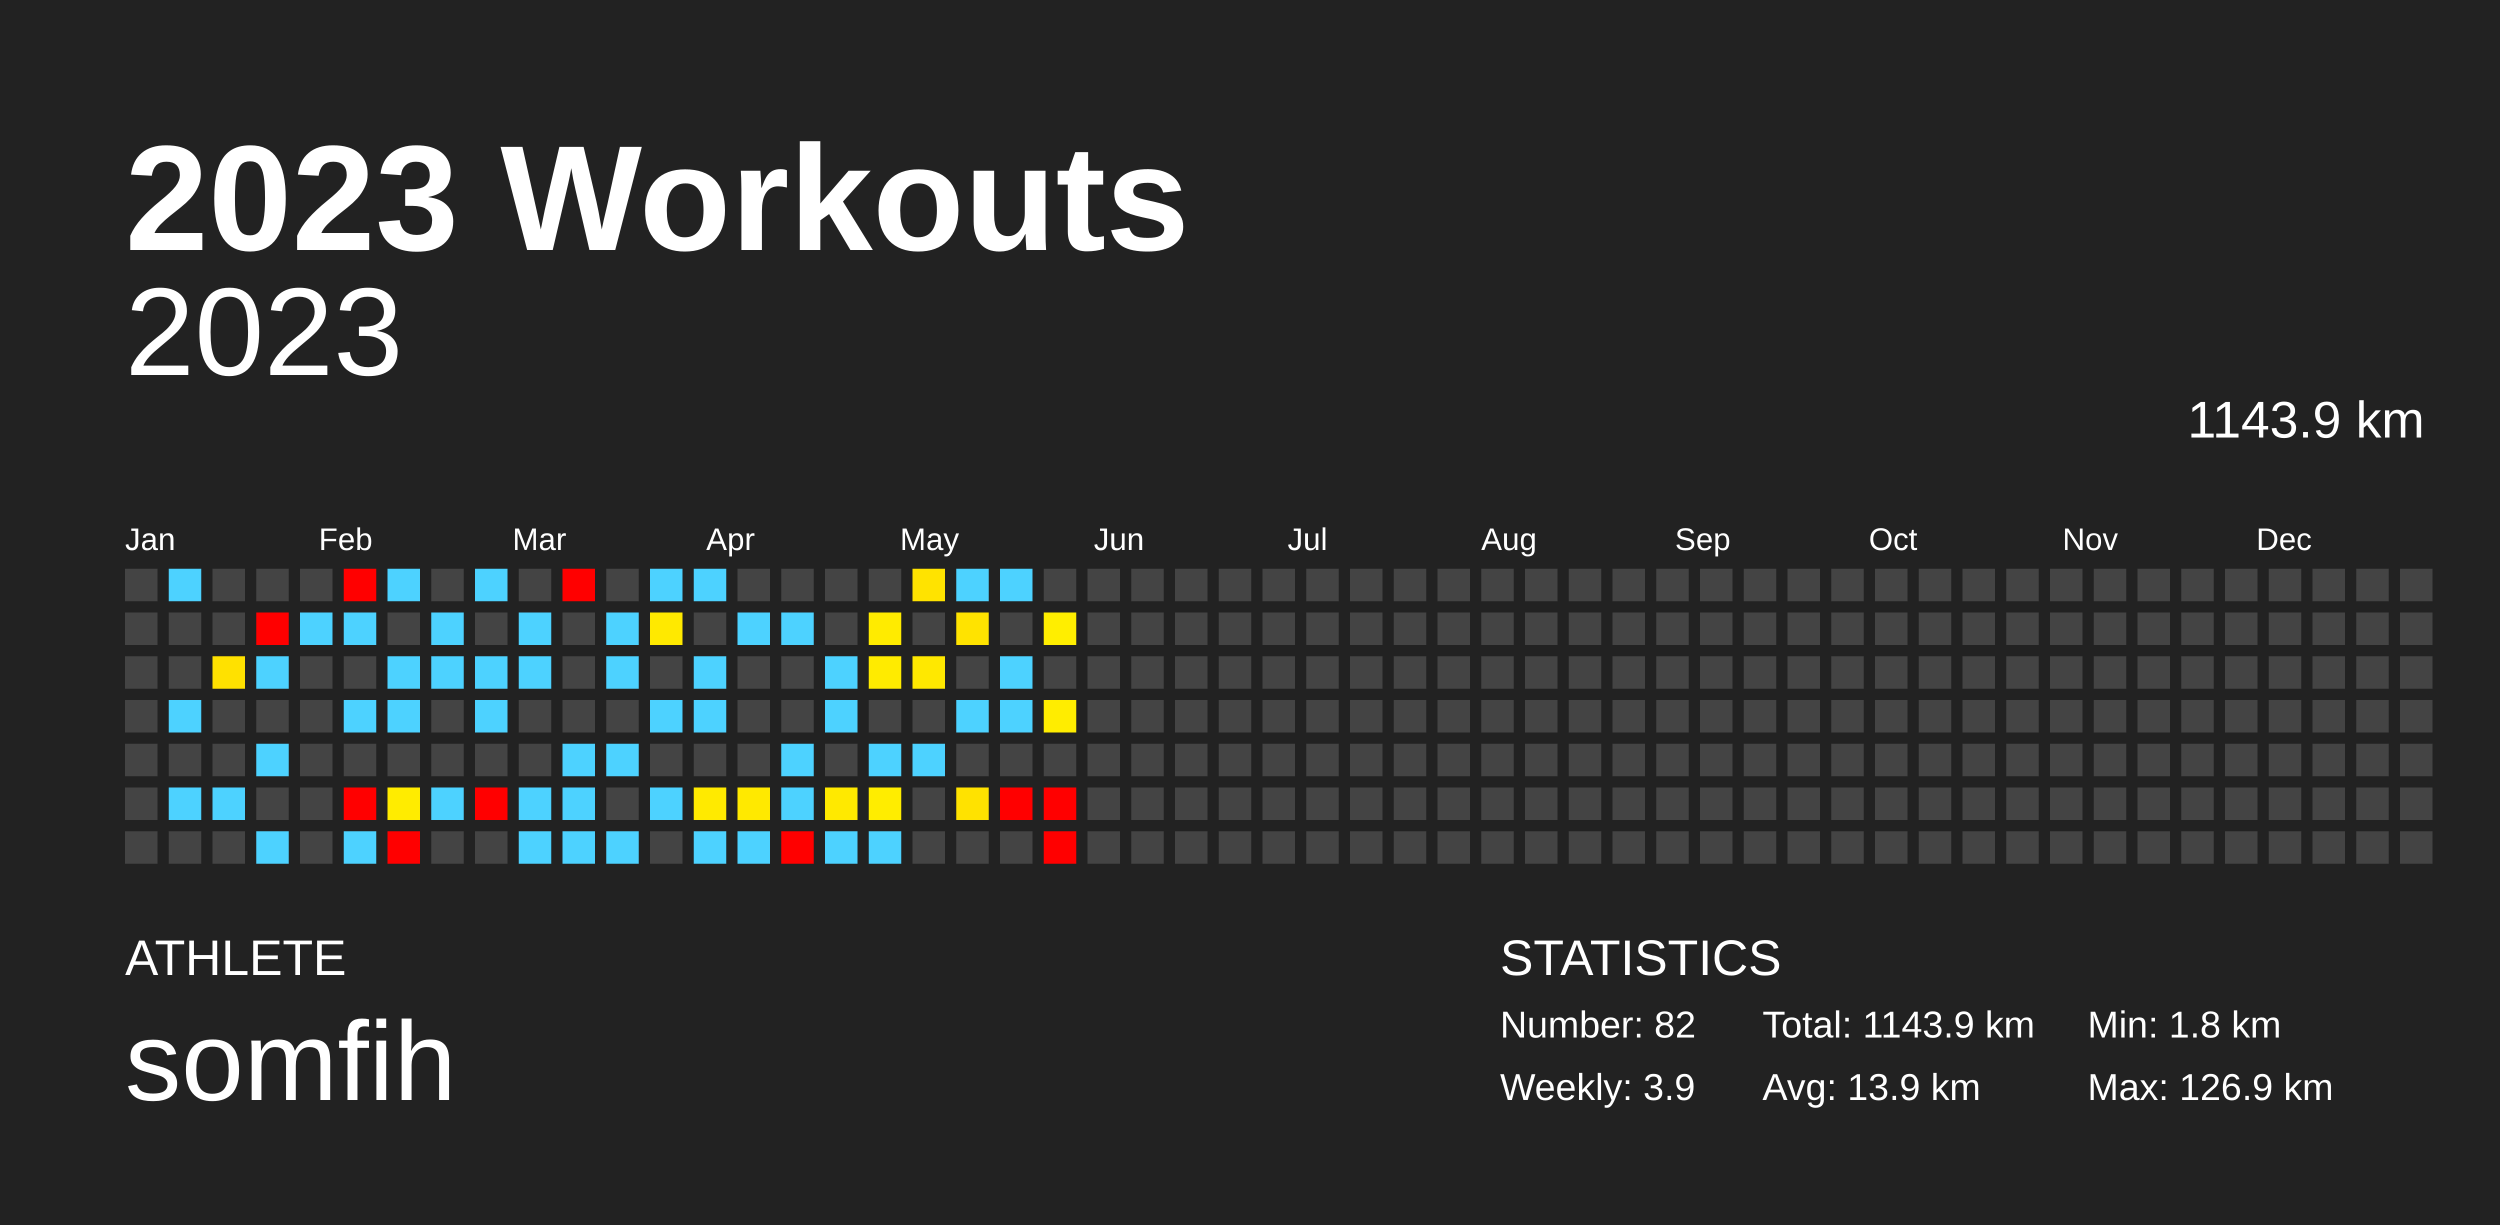
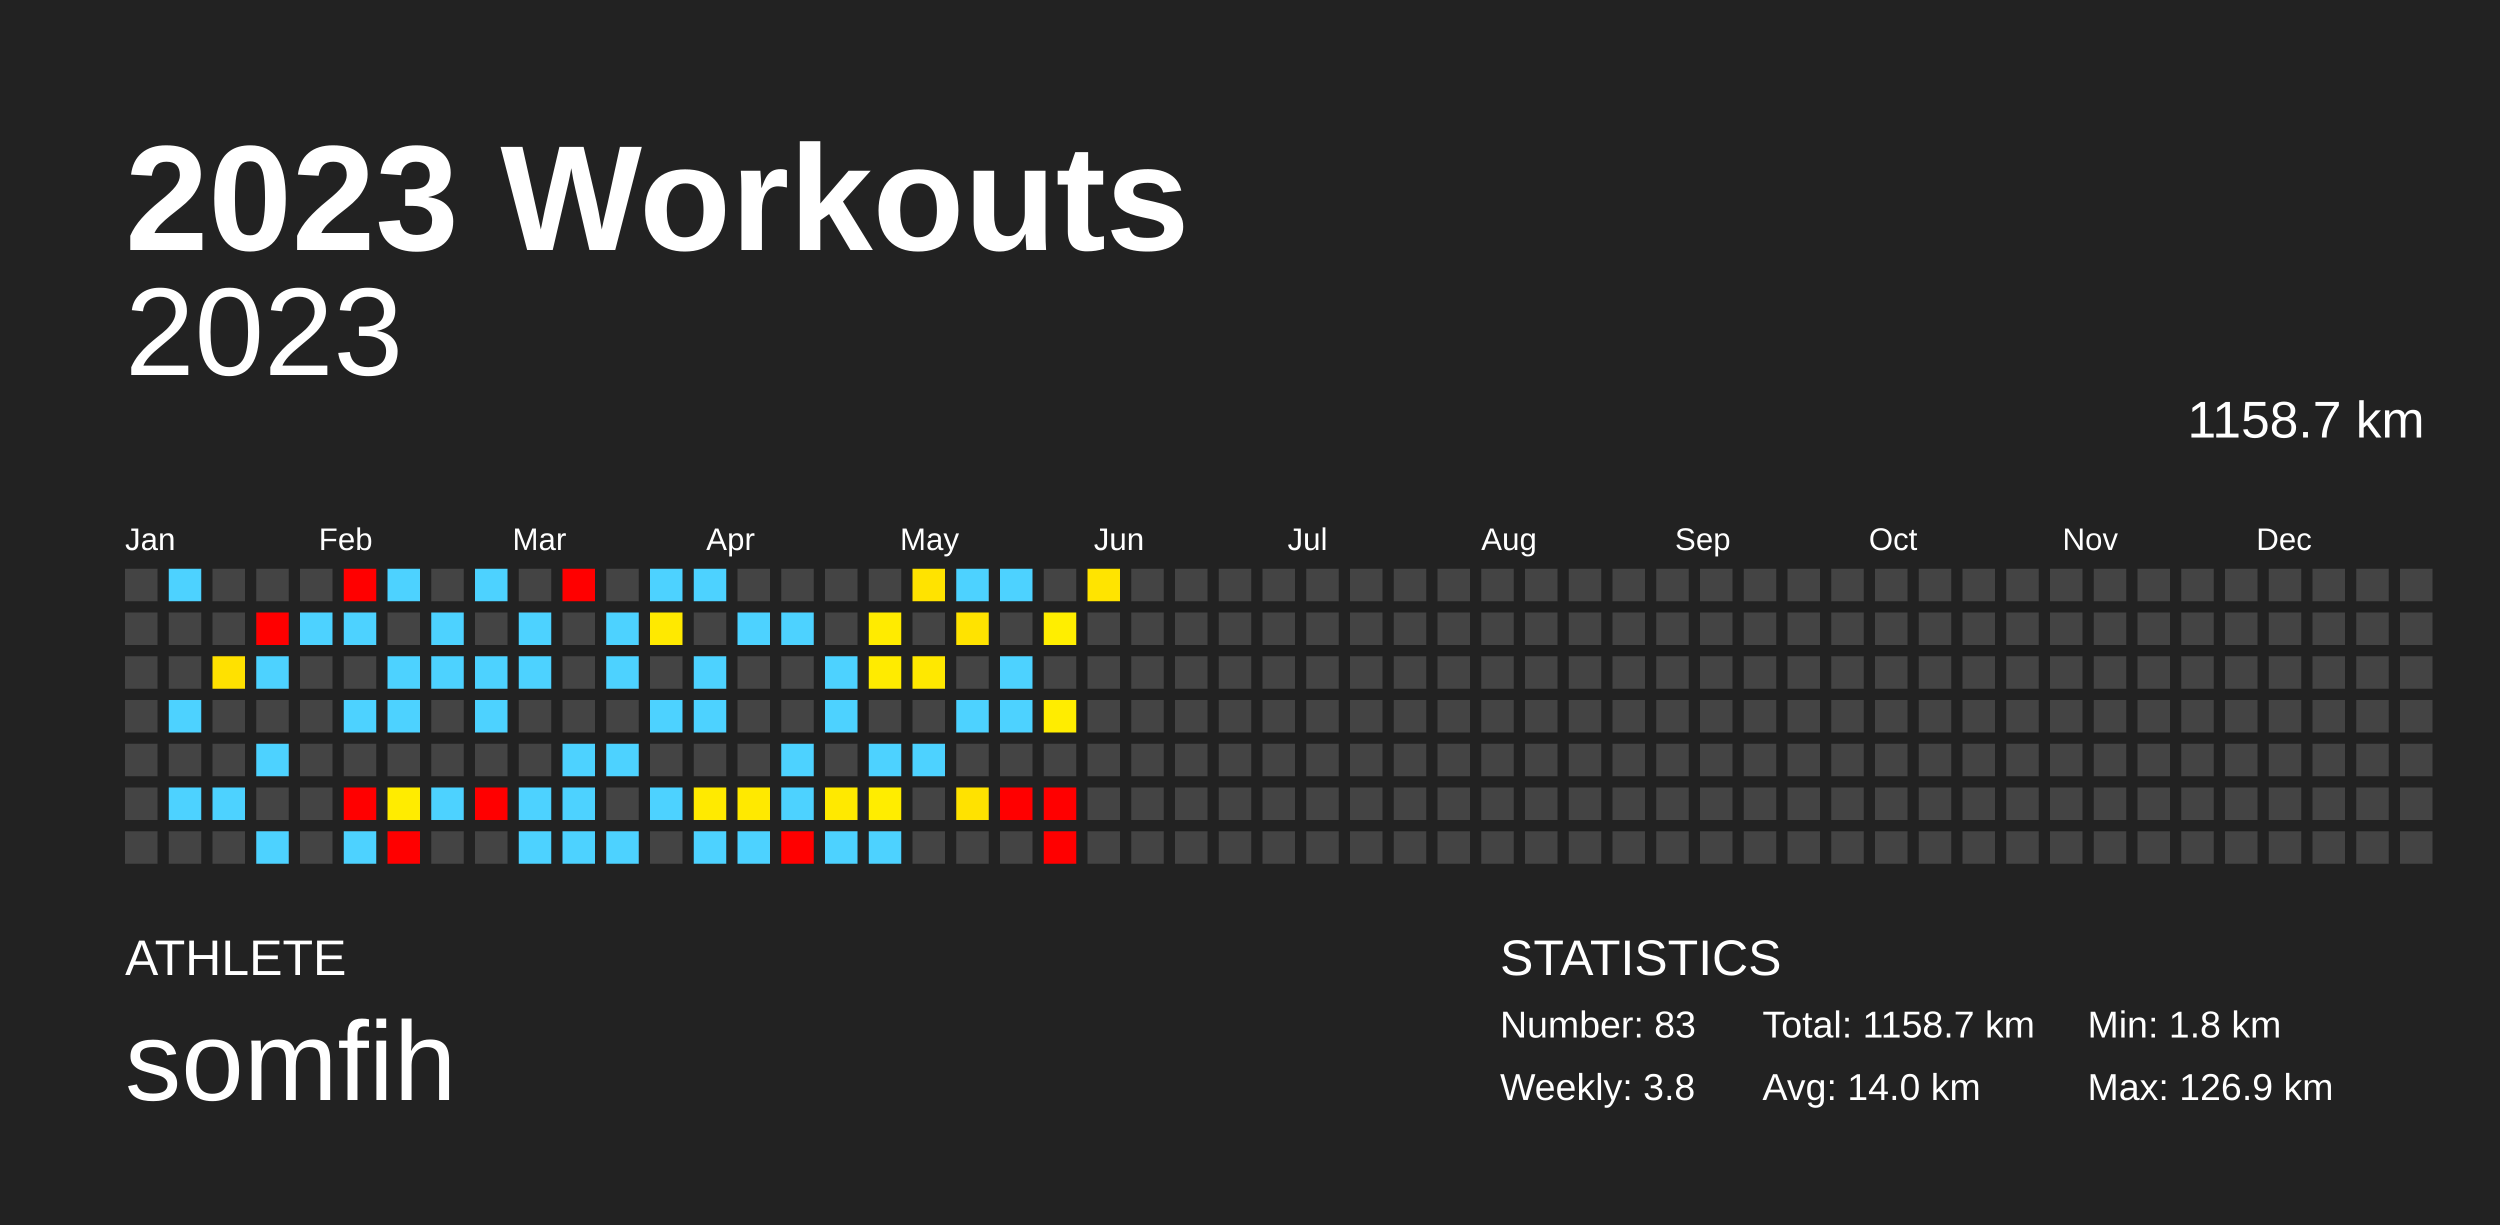
<svg xmlns="http://www.w3.org/2000/svg" baseProfile="full" height="98mm" version="1.1" viewBox="0,0,200,98" width="200mm">
  <defs />
  <rect fill="#222222" height="98" width="200" x="0" y="0" />
  <text fill="#FFFFFF" style="font-size:12px; font-family:Arial; font-weight:bold;" x="10" y="20">2023 Workouts</text>
  <text fill="#FFFFFF" style="font-size:4px; font-family:Arial" x="10" y="78">ATHLETE</text>
  <text fill="#FFFFFF" style="font-size:9px; font-family:Arial" x="10" y="88">somfih</text>
  <text fill="#FFFFFF" style="font-size:4px; font-family:Arial" x="120" y="78">STATISTICS</text>
-   <text fill="#FFFFFF" style="font-size:3px; font-family:Arial" x="120" y="83">Number: 82</text>
-   <text fill="#FFFFFF" style="font-size:3px; font-family:Arial" x="120" y="88">Weekly: 3.9</text>
-   <text fill="#FFFFFF" style="font-size:3px; font-family:Arial" x="141" y="83">Total: 1143.9 km</text>
-   <text fill="#FFFFFF" style="font-size:3px; font-family:Arial" x="141" y="88">Avg: 13.9 km</text>
+   <text fill="#FFFFFF" style="font-size:3px; font-family:Arial" x="120" y="83">Number: 83</text>
+   <text fill="#FFFFFF" style="font-size:3px; font-family:Arial" x="120" y="88">Weekly: 3.8</text>
+   <text fill="#FFFFFF" style="font-size:3px; font-family:Arial" x="141" y="83">Total: 1158.7 km</text>
+   <text fill="#FFFFFF" style="font-size:3px; font-family:Arial" x="141" y="88">Avg: 14.0 km</text>
  <text fill="#FFFFFF" style="font-size:3px; font-family:Arial" x="167" y="83">Min: 1.8 km</text>
  <text fill="#FFFFFF" style="font-size:3px; font-family:Arial" x="167" y="88">Max: 126.9 km</text>
  <text alignment-baseline="hanging" fill="#FFFFFF" style="font-size:10.0px; font-family:Arial;" x="10" y="30">2023</text>
-   <text alignment-baseline="hanging" fill="#FFFFFF" style="font-size:4.125px; font-family:Arial;" x="175" y="35">1143.9 km</text>
+   <text alignment-baseline="hanging" fill="#FFFFFF" style="font-size:4.125px; font-family:Arial;" x="175" y="35">1158.7 km</text>
  <text fill="#FFFFFF" style="font-size:2.5px; font-family:Arial" x="10.0" y="44">Jan</text>
  <text fill="#FFFFFF" style="font-size:2.5px; font-family:Arial" x="25.5" y="44">Feb</text>
  <text fill="#FFFFFF" style="font-size:2.5px; font-family:Arial" x="41.0" y="44">Mar</text>
  <text fill="#FFFFFF" style="font-size:2.5px; font-family:Arial" x="56.5" y="44">Apr</text>
  <text fill="#FFFFFF" style="font-size:2.5px; font-family:Arial" x="72.0" y="44">May</text>
  <text fill="#FFFFFF" style="font-size:2.5px; font-family:Arial" x="87.5" y="44">Jun</text>
  <text fill="#FFFFFF" style="font-size:2.5px; font-family:Arial" x="103.0" y="44">Jul</text>
  <text fill="#FFFFFF" style="font-size:2.5px; font-family:Arial" x="118.5" y="44">Aug</text>
  <text fill="#FFFFFF" style="font-size:2.5px; font-family:Arial" x="134.0" y="44">Sep</text>
  <text fill="#FFFFFF" style="font-size:2.5px; font-family:Arial" x="149.5" y="44">Oct</text>
  <text fill="#FFFFFF" style="font-size:2.5px; font-family:Arial" x="165.0" y="44">Nov</text>
  <text fill="#FFFFFF" style="font-size:2.5px; font-family:Arial" x="180.5" y="44">Dec</text>
  <rect fill="#444444" height="2.6" width="2.6" x="10.0" y="45.5" />
  <rect fill="#444444" height="2.6" width="2.6" x="10.0" y="49.0" />
  <rect fill="#444444" height="2.6" width="2.6" x="10.0" y="52.5" />
  <rect fill="#444444" height="2.6" width="2.6" x="10.0" y="56.0" />
  <rect fill="#444444" height="2.6" width="2.6" x="10.0" y="59.5" />
  <rect fill="#444444" height="2.6" width="2.6" x="10.0" y="63.0" />
  <rect fill="#444444" height="2.6" width="2.6" x="10.0" y="66.5" />
  <rect fill="#4dd2ff" height="2.6" width="2.6" x="13.5" y="45.5" />
  <rect fill="#444444" height="2.6" width="2.6" x="13.5" y="49.0" />
  <rect fill="#444444" height="2.6" width="2.6" x="13.5" y="52.5" />
  <rect fill="#4dd2ff" height="2.6" width="2.6" x="13.5" y="56.0" />
  <rect fill="#444444" height="2.6" width="2.6" x="13.5" y="59.5" />
  <rect fill="#4dd2ff" height="2.6" width="2.6" x="13.5" y="63.0" />
  <rect fill="#444444" height="2.6" width="2.6" x="13.5" y="66.5" />
  <rect fill="#444444" height="2.6" width="2.6" x="17.0" y="45.5" />
  <rect fill="#444444" height="2.6" width="2.6" x="17.0" y="49.0" />
  <rect fill="#ffe100" height="2.6" width="2.6" x="17.0" y="52.5" />
  <rect fill="#444444" height="2.6" width="2.6" x="17.0" y="56.0" />
  <rect fill="#444444" height="2.6" width="2.6" x="17.0" y="59.5" />
  <rect fill="#4dd2ff" height="2.6" width="2.6" x="17.0" y="63.0" />
  <rect fill="#444444" height="2.6" width="2.6" x="17.0" y="66.5" />
  <rect fill="#444444" height="2.6" width="2.6" x="20.5" y="45.5" />
  <rect fill="red" height="2.6" width="2.6" x="20.5" y="49.0" />
  <rect fill="#4dd2ff" height="2.6" width="2.6" x="20.5" y="52.5" />
  <rect fill="#444444" height="2.6" width="2.6" x="20.5" y="56.0" />
  <rect fill="#4dd2ff" height="2.6" width="2.6" x="20.5" y="59.5" />
  <rect fill="#444444" height="2.6" width="2.6" x="20.5" y="63.0" />
  <rect fill="#4dd2ff" height="2.6" width="2.6" x="20.5" y="66.5" />
  <rect fill="#444444" height="2.6" width="2.6" x="24.0" y="45.5" />
  <rect fill="#4dd2ff" height="2.6" width="2.6" x="24.0" y="49.0" />
  <rect fill="#444444" height="2.6" width="2.6" x="24.0" y="52.5" />
  <rect fill="#444444" height="2.6" width="2.6" x="24.0" y="56.0" />
  <rect fill="#444444" height="2.6" width="2.6" x="24.0" y="59.5" />
  <rect fill="#444444" height="2.6" width="2.6" x="24.0" y="63.0" />
  <rect fill="#444444" height="2.6" width="2.6" x="24.0" y="66.5" />
  <rect fill="red" height="2.6" width="2.6" x="27.5" y="45.5" />
  <rect fill="#4dd2ff" height="2.6" width="2.6" x="27.5" y="49.0" />
  <rect fill="#444444" height="2.6" width="2.6" x="27.5" y="52.5" />
  <rect fill="#4dd2ff" height="2.6" width="2.6" x="27.5" y="56.0" />
  <rect fill="#444444" height="2.6" width="2.6" x="27.5" y="59.5" />
  <rect fill="red" height="2.6" width="2.6" x="27.5" y="63.0" />
  <rect fill="#4dd2ff" height="2.6" width="2.6" x="27.5" y="66.5" />
  <rect fill="#4dd2ff" height="2.6" width="2.6" x="31.0" y="45.5" />
  <rect fill="#444444" height="2.6" width="2.6" x="31.0" y="49.0" />
  <rect fill="#4dd2ff" height="2.6" width="2.6" x="31.0" y="52.5" />
  <rect fill="#4dd2ff" height="2.6" width="2.6" x="31.0" y="56.0" />
  <rect fill="#444444" height="2.6" width="2.6" x="31.0" y="59.5" />
  <rect fill="#ffec00" height="2.6" width="2.6" x="31.0" y="63.0" />
  <rect fill="red" height="2.6" width="2.6" x="31.0" y="66.5" />
  <rect fill="#444444" height="2.6" width="2.6" x="34.5" y="45.5" />
  <rect fill="#4dd2ff" height="2.6" width="2.6" x="34.5" y="49.0" />
  <rect fill="#4dd2ff" height="2.6" width="2.6" x="34.5" y="52.5" />
  <rect fill="#444444" height="2.6" width="2.6" x="34.5" y="56.0" />
  <rect fill="#444444" height="2.6" width="2.6" x="34.5" y="59.5" />
  <rect fill="#4dd2ff" height="2.6" width="2.6" x="34.5" y="63.0" />
  <rect fill="#444444" height="2.6" width="2.6" x="34.5" y="66.5" />
  <rect fill="#4dd2ff" height="2.6" width="2.6" x="38.0" y="45.5" />
  <rect fill="#444444" height="2.6" width="2.6" x="38.0" y="49.0" />
  <rect fill="#4dd2ff" height="2.6" width="2.6" x="38.0" y="52.5" />
  <rect fill="#4dd2ff" height="2.6" width="2.6" x="38.0" y="56.0" />
  <rect fill="#444444" height="2.6" width="2.6" x="38.0" y="59.5" />
  <rect fill="red" height="2.6" width="2.6" x="38.0" y="63.0" />
  <rect fill="#444444" height="2.6" width="2.6" x="38.0" y="66.5" />
  <rect fill="#444444" height="2.6" width="2.6" x="41.5" y="45.5" />
  <rect fill="#4dd2ff" height="2.6" width="2.6" x="41.5" y="49.0" />
  <rect fill="#4dd2ff" height="2.6" width="2.6" x="41.5" y="52.5" />
  <rect fill="#444444" height="2.6" width="2.6" x="41.5" y="56.0" />
  <rect fill="#444444" height="2.6" width="2.6" x="41.5" y="59.5" />
  <rect fill="#4dd2ff" height="2.6" width="2.6" x="41.5" y="63.0" />
  <rect fill="#4dd2ff" height="2.6" width="2.6" x="41.5" y="66.5" />
  <rect fill="red" height="2.6" width="2.6" x="45.0" y="45.5" />
  <rect fill="#444444" height="2.6" width="2.6" x="45.0" y="49.0" />
  <rect fill="#444444" height="2.6" width="2.6" x="45.0" y="52.5" />
  <rect fill="#444444" height="2.6" width="2.6" x="45.0" y="56.0" />
  <rect fill="#4dd2ff" height="2.6" width="2.6" x="45.0" y="59.5" />
  <rect fill="#4dd2ff" height="2.6" width="2.6" x="45.0" y="63.0" />
  <rect fill="#4dd2ff" height="2.6" width="2.6" x="45.0" y="66.5" />
  <rect fill="#444444" height="2.6" width="2.6" x="48.5" y="45.5" />
  <rect fill="#4dd2ff" height="2.6" width="2.6" x="48.5" y="49.0" />
  <rect fill="#4dd2ff" height="2.6" width="2.6" x="48.5" y="52.5" />
  <rect fill="#444444" height="2.6" width="2.6" x="48.5" y="56.0" />
  <rect fill="#4dd2ff" height="2.6" width="2.6" x="48.5" y="59.5" />
  <rect fill="#444444" height="2.6" width="2.6" x="48.5" y="63.0" />
  <rect fill="#4dd2ff" height="2.6" width="2.6" x="48.5" y="66.5" />
  <rect fill="#4dd2ff" height="2.6" width="2.6" x="52.0" y="45.5" />
  <rect fill="#ffe900" height="2.6" width="2.6" x="52.0" y="49.0" />
  <rect fill="#444444" height="2.6" width="2.6" x="52.0" y="52.5" />
  <rect fill="#4dd2ff" height="2.6" width="2.6" x="52.0" y="56.0" />
  <rect fill="#444444" height="2.6" width="2.6" x="52.0" y="59.5" />
  <rect fill="#4dd2ff" height="2.6" width="2.6" x="52.0" y="63.0" />
  <rect fill="#444444" height="2.6" width="2.6" x="52.0" y="66.5" />
  <rect fill="#4dd2ff" height="2.6" width="2.6" x="55.5" y="45.5" />
  <rect fill="#444444" height="2.6" width="2.6" x="55.5" y="49.0" />
  <rect fill="#4dd2ff" height="2.6" width="2.6" x="55.5" y="52.5" />
  <rect fill="#4dd2ff" height="2.6" width="2.6" x="55.5" y="56.0" />
  <rect fill="#444444" height="2.6" width="2.6" x="55.5" y="59.5" />
  <rect fill="#ffea00" height="2.6" width="2.6" x="55.5" y="63.0" />
  <rect fill="#4dd2ff" height="2.6" width="2.6" x="55.5" y="66.5" />
  <rect fill="#444444" height="2.6" width="2.6" x="59.0" y="45.5" />
  <rect fill="#4dd2ff" height="2.6" width="2.6" x="59.0" y="49.0" />
  <rect fill="#444444" height="2.6" width="2.6" x="59.0" y="52.5" />
  <rect fill="#444444" height="2.6" width="2.6" x="59.0" y="56.0" />
  <rect fill="#444444" height="2.6" width="2.6" x="59.0" y="59.5" />
  <rect fill="#ffe900" height="2.6" width="2.6" x="59.0" y="63.0" />
  <rect fill="#4dd2ff" height="2.6" width="2.6" x="59.0" y="66.5" />
  <rect fill="#444444" height="2.6" width="2.6" x="62.5" y="45.5" />
  <rect fill="#4dd2ff" height="2.6" width="2.6" x="62.5" y="49.0" />
  <rect fill="#444444" height="2.6" width="2.6" x="62.5" y="52.5" />
  <rect fill="#444444" height="2.6" width="2.6" x="62.5" y="56.0" />
  <rect fill="#4dd2ff" height="2.6" width="2.6" x="62.5" y="59.5" />
  <rect fill="#4dd2ff" height="2.6" width="2.6" x="62.5" y="63.0" />
  <rect fill="red" height="2.6" width="2.6" x="62.5" y="66.5" />
  <rect fill="#444444" height="2.6" width="2.6" x="66.0" y="45.5" />
  <rect fill="#444444" height="2.6" width="2.6" x="66.0" y="49.0" />
  <rect fill="#4dd2ff" height="2.6" width="2.6" x="66.0" y="52.5" />
  <rect fill="#4dd2ff" height="2.6" width="2.6" x="66.0" y="56.0" />
  <rect fill="#444444" height="2.6" width="2.6" x="66.0" y="59.5" />
  <rect fill="#ffe900" height="2.6" width="2.6" x="66.0" y="63.0" />
  <rect fill="#4dd2ff" height="2.6" width="2.6" x="66.0" y="66.5" />
  <rect fill="#444444" height="2.6" width="2.6" x="69.5" y="45.5" />
  <rect fill="#ffeb00" height="2.6" width="2.6" x="69.5" y="49.0" />
  <rect fill="#ffeb00" height="2.6" width="2.6" x="69.5" y="52.5" />
  <rect fill="#444444" height="2.6" width="2.6" x="69.5" y="56.0" />
  <rect fill="#4dd2ff" height="2.6" width="2.6" x="69.5" y="59.5" />
  <rect fill="#ffed00" height="2.6" width="2.6" x="69.5" y="63.0" />
  <rect fill="#4dd2ff" height="2.6" width="2.6" x="69.5" y="66.5" />
  <rect fill="#ffe300" height="2.6" width="2.6" x="73.0" y="45.5" />
  <rect fill="#444444" height="2.6" width="2.6" x="73.0" y="49.0" />
  <rect fill="#ffe800" height="2.6" width="2.6" x="73.0" y="52.5" />
  <rect fill="#444444" height="2.6" width="2.6" x="73.0" y="56.0" />
  <rect fill="#4dd2ff" height="2.6" width="2.6" x="73.0" y="59.5" />
  <rect fill="#444444" height="2.6" width="2.6" x="73.0" y="63.0" />
  <rect fill="#444444" height="2.6" width="2.6" x="73.0" y="66.5" />
  <rect fill="#4dd2ff" height="2.6" width="2.6" x="76.5" y="45.5" />
  <rect fill="#ffe300" height="2.6" width="2.6" x="76.5" y="49.0" />
  <rect fill="#444444" height="2.6" width="2.6" x="76.5" y="52.5" />
  <rect fill="#4dd2ff" height="2.6" width="2.6" x="76.5" y="56.0" />
  <rect fill="#444444" height="2.6" width="2.6" x="76.5" y="59.5" />
  <rect fill="#ffe200" height="2.6" width="2.6" x="76.5" y="63.0" />
  <rect fill="#444444" height="2.6" width="2.6" x="76.5" y="66.5" />
  <rect fill="#4dd2ff" height="2.6" width="2.6" x="80.0" y="45.5" />
  <rect fill="#444444" height="2.6" width="2.6" x="80.0" y="49.0" />
  <rect fill="#4dd2ff" height="2.6" width="2.6" x="80.0" y="52.5" />
  <rect fill="#4dd2ff" height="2.6" width="2.6" x="80.0" y="56.0" />
  <rect fill="#444444" height="2.6" width="2.6" x="80.0" y="59.5" />
  <rect fill="red" height="2.6" width="2.6" x="80.0" y="63.0" />
  <rect fill="#444444" height="2.6" width="2.6" x="80.0" y="66.5" />
  <rect fill="#444444" height="2.6" width="2.6" x="83.5" y="45.5" />
  <rect fill="#ffee00" height="2.6" width="2.6" x="83.5" y="49.0" />
  <rect fill="#444444" height="2.6" width="2.6" x="83.5" y="52.5" />
  <rect fill="#ffed00" height="2.6" width="2.6" x="83.5" y="56.0" />
  <rect fill="#444444" height="2.6" width="2.6" x="83.5" y="59.5" />
  <rect fill="red" height="2.6" width="2.6" x="83.5" y="63.0" />
  <rect fill="red" height="2.6" width="2.6" x="83.5" y="66.5" />
-   <rect fill="#444444" height="2.6" width="2.6" x="87.0" y="45.5" />
+   <rect fill="#ffe400" height="2.6" width="2.6" x="87.0" y="45.5" />
  <rect fill="#444444" height="2.6" width="2.6" x="87.0" y="49.0" />
  <rect fill="#444444" height="2.6" width="2.6" x="87.0" y="52.5" />
  <rect fill="#444444" height="2.6" width="2.6" x="87.0" y="56.0" />
  <rect fill="#444444" height="2.6" width="2.6" x="87.0" y="59.5" />
  <rect fill="#444444" height="2.6" width="2.6" x="87.0" y="63.0" />
  <rect fill="#444444" height="2.6" width="2.6" x="87.0" y="66.5" />
  <rect fill="#444444" height="2.6" width="2.6" x="90.5" y="45.5" />
  <rect fill="#444444" height="2.6" width="2.6" x="90.5" y="49.0" />
  <rect fill="#444444" height="2.6" width="2.6" x="90.5" y="52.5" />
  <rect fill="#444444" height="2.6" width="2.6" x="90.5" y="56.0" />
  <rect fill="#444444" height="2.6" width="2.6" x="90.5" y="59.5" />
  <rect fill="#444444" height="2.6" width="2.6" x="90.5" y="63.0" />
  <rect fill="#444444" height="2.6" width="2.6" x="90.5" y="66.5" />
  <rect fill="#444444" height="2.6" width="2.6" x="94.0" y="45.5" />
  <rect fill="#444444" height="2.6" width="2.6" x="94.0" y="49.0" />
  <rect fill="#444444" height="2.6" width="2.6" x="94.0" y="52.5" />
  <rect fill="#444444" height="2.6" width="2.6" x="94.0" y="56.0" />
  <rect fill="#444444" height="2.6" width="2.6" x="94.0" y="59.5" />
  <rect fill="#444444" height="2.6" width="2.6" x="94.0" y="63.0" />
  <rect fill="#444444" height="2.6" width="2.6" x="94.0" y="66.5" />
  <rect fill="#444444" height="2.6" width="2.6" x="97.5" y="45.5" />
  <rect fill="#444444" height="2.6" width="2.6" x="97.5" y="49.0" />
  <rect fill="#444444" height="2.6" width="2.6" x="97.5" y="52.5" />
  <rect fill="#444444" height="2.6" width="2.6" x="97.5" y="56.0" />
  <rect fill="#444444" height="2.6" width="2.6" x="97.5" y="59.5" />
  <rect fill="#444444" height="2.6" width="2.6" x="97.5" y="63.0" />
  <rect fill="#444444" height="2.6" width="2.6" x="97.5" y="66.5" />
  <rect fill="#444444" height="2.6" width="2.6" x="101.0" y="45.5" />
  <rect fill="#444444" height="2.6" width="2.6" x="101.0" y="49.0" />
  <rect fill="#444444" height="2.6" width="2.6" x="101.0" y="52.5" />
  <rect fill="#444444" height="2.6" width="2.6" x="101.0" y="56.0" />
  <rect fill="#444444" height="2.6" width="2.6" x="101.0" y="59.5" />
  <rect fill="#444444" height="2.6" width="2.6" x="101.0" y="63.0" />
  <rect fill="#444444" height="2.6" width="2.6" x="101.0" y="66.5" />
  <rect fill="#444444" height="2.6" width="2.6" x="104.5" y="45.5" />
  <rect fill="#444444" height="2.6" width="2.6" x="104.5" y="49.0" />
  <rect fill="#444444" height="2.6" width="2.6" x="104.5" y="52.5" />
  <rect fill="#444444" height="2.6" width="2.6" x="104.5" y="56.0" />
  <rect fill="#444444" height="2.6" width="2.6" x="104.5" y="59.5" />
  <rect fill="#444444" height="2.6" width="2.6" x="104.5" y="63.0" />
  <rect fill="#444444" height="2.6" width="2.6" x="104.5" y="66.5" />
  <rect fill="#444444" height="2.6" width="2.6" x="108.0" y="45.5" />
  <rect fill="#444444" height="2.6" width="2.6" x="108.0" y="49.0" />
  <rect fill="#444444" height="2.6" width="2.6" x="108.0" y="52.5" />
  <rect fill="#444444" height="2.6" width="2.6" x="108.0" y="56.0" />
  <rect fill="#444444" height="2.6" width="2.6" x="108.0" y="59.5" />
  <rect fill="#444444" height="2.6" width="2.6" x="108.0" y="63.0" />
  <rect fill="#444444" height="2.6" width="2.6" x="108.0" y="66.5" />
  <rect fill="#444444" height="2.6" width="2.6" x="111.5" y="45.5" />
  <rect fill="#444444" height="2.6" width="2.6" x="111.5" y="49.0" />
  <rect fill="#444444" height="2.6" width="2.6" x="111.5" y="52.5" />
  <rect fill="#444444" height="2.6" width="2.6" x="111.5" y="56.0" />
  <rect fill="#444444" height="2.6" width="2.6" x="111.5" y="59.5" />
  <rect fill="#444444" height="2.6" width="2.6" x="111.5" y="63.0" />
  <rect fill="#444444" height="2.6" width="2.6" x="111.5" y="66.5" />
  <rect fill="#444444" height="2.6" width="2.6" x="115.0" y="45.5" />
  <rect fill="#444444" height="2.6" width="2.6" x="115.0" y="49.0" />
  <rect fill="#444444" height="2.6" width="2.6" x="115.0" y="52.5" />
  <rect fill="#444444" height="2.6" width="2.6" x="115.0" y="56.0" />
  <rect fill="#444444" height="2.6" width="2.6" x="115.0" y="59.5" />
  <rect fill="#444444" height="2.6" width="2.6" x="115.0" y="63.0" />
  <rect fill="#444444" height="2.6" width="2.6" x="115.0" y="66.5" />
  <rect fill="#444444" height="2.6" width="2.6" x="118.5" y="45.5" />
  <rect fill="#444444" height="2.6" width="2.6" x="118.5" y="49.0" />
  <rect fill="#444444" height="2.6" width="2.6" x="118.5" y="52.5" />
  <rect fill="#444444" height="2.6" width="2.6" x="118.5" y="56.0" />
  <rect fill="#444444" height="2.6" width="2.6" x="118.5" y="59.5" />
  <rect fill="#444444" height="2.6" width="2.6" x="118.5" y="63.0" />
  <rect fill="#444444" height="2.6" width="2.6" x="118.5" y="66.5" />
  <rect fill="#444444" height="2.6" width="2.6" x="122.0" y="45.5" />
  <rect fill="#444444" height="2.6" width="2.6" x="122.0" y="49.0" />
  <rect fill="#444444" height="2.6" width="2.6" x="122.0" y="52.5" />
  <rect fill="#444444" height="2.6" width="2.6" x="122.0" y="56.0" />
  <rect fill="#444444" height="2.6" width="2.6" x="122.0" y="59.5" />
  <rect fill="#444444" height="2.6" width="2.6" x="122.0" y="63.0" />
  <rect fill="#444444" height="2.6" width="2.6" x="122.0" y="66.5" />
  <rect fill="#444444" height="2.6" width="2.6" x="125.5" y="45.5" />
  <rect fill="#444444" height="2.6" width="2.6" x="125.5" y="49.0" />
  <rect fill="#444444" height="2.6" width="2.6" x="125.5" y="52.5" />
  <rect fill="#444444" height="2.6" width="2.6" x="125.5" y="56.0" />
  <rect fill="#444444" height="2.6" width="2.6" x="125.5" y="59.5" />
  <rect fill="#444444" height="2.6" width="2.6" x="125.5" y="63.0" />
  <rect fill="#444444" height="2.6" width="2.6" x="125.5" y="66.5" />
  <rect fill="#444444" height="2.6" width="2.6" x="129.0" y="45.5" />
  <rect fill="#444444" height="2.6" width="2.6" x="129.0" y="49.0" />
  <rect fill="#444444" height="2.6" width="2.6" x="129.0" y="52.5" />
  <rect fill="#444444" height="2.6" width="2.6" x="129.0" y="56.0" />
  <rect fill="#444444" height="2.6" width="2.6" x="129.0" y="59.5" />
  <rect fill="#444444" height="2.6" width="2.6" x="129.0" y="63.0" />
  <rect fill="#444444" height="2.6" width="2.6" x="129.0" y="66.5" />
  <rect fill="#444444" height="2.6" width="2.6" x="132.5" y="45.5" />
  <rect fill="#444444" height="2.6" width="2.6" x="132.5" y="49.0" />
  <rect fill="#444444" height="2.6" width="2.6" x="132.5" y="52.5" />
  <rect fill="#444444" height="2.6" width="2.6" x="132.5" y="56.0" />
  <rect fill="#444444" height="2.6" width="2.6" x="132.5" y="59.5" />
  <rect fill="#444444" height="2.6" width="2.6" x="132.5" y="63.0" />
  <rect fill="#444444" height="2.6" width="2.6" x="132.5" y="66.5" />
  <rect fill="#444444" height="2.6" width="2.6" x="136.0" y="45.5" />
  <rect fill="#444444" height="2.6" width="2.6" x="136.0" y="49.0" />
  <rect fill="#444444" height="2.6" width="2.6" x="136.0" y="52.5" />
  <rect fill="#444444" height="2.6" width="2.6" x="136.0" y="56.0" />
  <rect fill="#444444" height="2.6" width="2.6" x="136.0" y="59.5" />
  <rect fill="#444444" height="2.6" width="2.6" x="136.0" y="63.0" />
  <rect fill="#444444" height="2.6" width="2.6" x="136.0" y="66.5" />
  <rect fill="#444444" height="2.6" width="2.6" x="139.5" y="45.5" />
  <rect fill="#444444" height="2.6" width="2.6" x="139.5" y="49.0" />
  <rect fill="#444444" height="2.6" width="2.6" x="139.5" y="52.5" />
  <rect fill="#444444" height="2.6" width="2.6" x="139.5" y="56.0" />
  <rect fill="#444444" height="2.6" width="2.6" x="139.5" y="59.5" />
  <rect fill="#444444" height="2.6" width="2.6" x="139.5" y="63.0" />
  <rect fill="#444444" height="2.6" width="2.6" x="139.5" y="66.5" />
  <rect fill="#444444" height="2.6" width="2.6" x="143.0" y="45.5" />
  <rect fill="#444444" height="2.6" width="2.6" x="143.0" y="49.0" />
  <rect fill="#444444" height="2.6" width="2.6" x="143.0" y="52.5" />
  <rect fill="#444444" height="2.6" width="2.6" x="143.0" y="56.0" />
  <rect fill="#444444" height="2.6" width="2.6" x="143.0" y="59.5" />
  <rect fill="#444444" height="2.6" width="2.6" x="143.0" y="63.0" />
  <rect fill="#444444" height="2.6" width="2.6" x="143.0" y="66.5" />
  <rect fill="#444444" height="2.6" width="2.6" x="146.5" y="45.5" />
  <rect fill="#444444" height="2.6" width="2.6" x="146.5" y="49.0" />
  <rect fill="#444444" height="2.6" width="2.6" x="146.5" y="52.5" />
  <rect fill="#444444" height="2.6" width="2.6" x="146.5" y="56.0" />
  <rect fill="#444444" height="2.6" width="2.6" x="146.5" y="59.5" />
  <rect fill="#444444" height="2.6" width="2.6" x="146.5" y="63.0" />
  <rect fill="#444444" height="2.6" width="2.6" x="146.5" y="66.5" />
  <rect fill="#444444" height="2.6" width="2.6" x="150.0" y="45.5" />
  <rect fill="#444444" height="2.6" width="2.6" x="150.0" y="49.0" />
  <rect fill="#444444" height="2.6" width="2.6" x="150.0" y="52.5" />
  <rect fill="#444444" height="2.6" width="2.6" x="150.0" y="56.0" />
  <rect fill="#444444" height="2.6" width="2.6" x="150.0" y="59.5" />
  <rect fill="#444444" height="2.6" width="2.6" x="150.0" y="63.0" />
  <rect fill="#444444" height="2.6" width="2.6" x="150.0" y="66.5" />
  <rect fill="#444444" height="2.6" width="2.6" x="153.5" y="45.5" />
  <rect fill="#444444" height="2.6" width="2.6" x="153.5" y="49.0" />
  <rect fill="#444444" height="2.6" width="2.6" x="153.5" y="52.5" />
  <rect fill="#444444" height="2.6" width="2.6" x="153.5" y="56.0" />
  <rect fill="#444444" height="2.6" width="2.6" x="153.5" y="59.5" />
  <rect fill="#444444" height="2.6" width="2.6" x="153.5" y="63.0" />
  <rect fill="#444444" height="2.6" width="2.6" x="153.5" y="66.5" />
  <rect fill="#444444" height="2.6" width="2.6" x="157.0" y="45.5" />
  <rect fill="#444444" height="2.6" width="2.6" x="157.0" y="49.0" />
  <rect fill="#444444" height="2.6" width="2.6" x="157.0" y="52.5" />
  <rect fill="#444444" height="2.6" width="2.6" x="157.0" y="56.0" />
  <rect fill="#444444" height="2.6" width="2.6" x="157.0" y="59.5" />
  <rect fill="#444444" height="2.6" width="2.6" x="157.0" y="63.0" />
  <rect fill="#444444" height="2.6" width="2.6" x="157.0" y="66.5" />
  <rect fill="#444444" height="2.6" width="2.6" x="160.5" y="45.5" />
  <rect fill="#444444" height="2.6" width="2.6" x="160.5" y="49.0" />
  <rect fill="#444444" height="2.6" width="2.6" x="160.5" y="52.5" />
  <rect fill="#444444" height="2.6" width="2.6" x="160.5" y="56.0" />
  <rect fill="#444444" height="2.6" width="2.6" x="160.5" y="59.5" />
  <rect fill="#444444" height="2.6" width="2.6" x="160.5" y="63.0" />
  <rect fill="#444444" height="2.6" width="2.6" x="160.5" y="66.5" />
  <rect fill="#444444" height="2.6" width="2.6" x="164.0" y="45.5" />
  <rect fill="#444444" height="2.6" width="2.6" x="164.0" y="49.0" />
  <rect fill="#444444" height="2.6" width="2.6" x="164.0" y="52.5" />
  <rect fill="#444444" height="2.6" width="2.6" x="164.0" y="56.0" />
  <rect fill="#444444" height="2.6" width="2.6" x="164.0" y="59.5" />
  <rect fill="#444444" height="2.6" width="2.6" x="164.0" y="63.0" />
  <rect fill="#444444" height="2.6" width="2.6" x="164.0" y="66.5" />
  <rect fill="#444444" height="2.6" width="2.6" x="167.5" y="45.5" />
  <rect fill="#444444" height="2.6" width="2.6" x="167.5" y="49.0" />
  <rect fill="#444444" height="2.6" width="2.6" x="167.5" y="52.5" />
  <rect fill="#444444" height="2.6" width="2.6" x="167.5" y="56.0" />
  <rect fill="#444444" height="2.6" width="2.6" x="167.5" y="59.5" />
  <rect fill="#444444" height="2.6" width="2.6" x="167.5" y="63.0" />
  <rect fill="#444444" height="2.6" width="2.6" x="167.5" y="66.5" />
  <rect fill="#444444" height="2.6" width="2.6" x="171.0" y="45.5" />
  <rect fill="#444444" height="2.6" width="2.6" x="171.0" y="49.0" />
  <rect fill="#444444" height="2.6" width="2.6" x="171.0" y="52.5" />
  <rect fill="#444444" height="2.6" width="2.6" x="171.0" y="56.0" />
  <rect fill="#444444" height="2.6" width="2.6" x="171.0" y="59.5" />
  <rect fill="#444444" height="2.6" width="2.6" x="171.0" y="63.0" />
  <rect fill="#444444" height="2.6" width="2.6" x="171.0" y="66.5" />
  <rect fill="#444444" height="2.6" width="2.6" x="174.5" y="45.5" />
  <rect fill="#444444" height="2.6" width="2.6" x="174.5" y="49.0" />
  <rect fill="#444444" height="2.6" width="2.6" x="174.5" y="52.5" />
  <rect fill="#444444" height="2.6" width="2.6" x="174.5" y="56.0" />
  <rect fill="#444444" height="2.6" width="2.6" x="174.5" y="59.5" />
  <rect fill="#444444" height="2.6" width="2.6" x="174.5" y="63.0" />
  <rect fill="#444444" height="2.6" width="2.6" x="174.5" y="66.5" />
  <rect fill="#444444" height="2.6" width="2.6" x="178.0" y="45.5" />
  <rect fill="#444444" height="2.6" width="2.6" x="178.0" y="49.0" />
  <rect fill="#444444" height="2.6" width="2.6" x="178.0" y="52.5" />
  <rect fill="#444444" height="2.6" width="2.6" x="178.0" y="56.0" />
  <rect fill="#444444" height="2.6" width="2.6" x="178.0" y="59.5" />
  <rect fill="#444444" height="2.6" width="2.6" x="178.0" y="63.0" />
  <rect fill="#444444" height="2.6" width="2.6" x="178.0" y="66.5" />
  <rect fill="#444444" height="2.6" width="2.6" x="181.5" y="45.5" />
  <rect fill="#444444" height="2.6" width="2.6" x="181.5" y="49.0" />
  <rect fill="#444444" height="2.6" width="2.6" x="181.5" y="52.5" />
  <rect fill="#444444" height="2.6" width="2.6" x="181.5" y="56.0" />
  <rect fill="#444444" height="2.6" width="2.6" x="181.5" y="59.5" />
  <rect fill="#444444" height="2.6" width="2.6" x="181.5" y="63.0" />
  <rect fill="#444444" height="2.6" width="2.6" x="181.5" y="66.5" />
  <rect fill="#444444" height="2.6" width="2.6" x="185.0" y="45.5" />
  <rect fill="#444444" height="2.6" width="2.6" x="185.0" y="49.0" />
  <rect fill="#444444" height="2.6" width="2.6" x="185.0" y="52.5" />
  <rect fill="#444444" height="2.6" width="2.6" x="185.0" y="56.0" />
  <rect fill="#444444" height="2.6" width="2.6" x="185.0" y="59.5" />
  <rect fill="#444444" height="2.6" width="2.6" x="185.0" y="63.0" />
  <rect fill="#444444" height="2.6" width="2.6" x="185.0" y="66.5" />
  <rect fill="#444444" height="2.6" width="2.6" x="188.5" y="45.5" />
  <rect fill="#444444" height="2.6" width="2.6" x="188.5" y="49.0" />
  <rect fill="#444444" height="2.6" width="2.6" x="188.5" y="52.5" />
  <rect fill="#444444" height="2.6" width="2.6" x="188.5" y="56.0" />
  <rect fill="#444444" height="2.6" width="2.6" x="188.5" y="59.5" />
  <rect fill="#444444" height="2.6" width="2.6" x="188.5" y="63.0" />
  <rect fill="#444444" height="2.6" width="2.6" x="188.5" y="66.5" />
  <rect fill="#444444" height="2.6" width="2.6" x="192.0" y="45.5" />
  <rect fill="#444444" height="2.6" width="2.6" x="192.0" y="49.0" />
  <rect fill="#444444" height="2.6" width="2.6" x="192.0" y="52.5" />
  <rect fill="#444444" height="2.6" width="2.6" x="192.0" y="56.0" />
  <rect fill="#444444" height="2.6" width="2.6" x="192.0" y="59.5" />
  <rect fill="#444444" height="2.6" width="2.6" x="192.0" y="63.0" />
  <rect fill="#444444" height="2.6" width="2.6" x="192.0" y="66.5" />
</svg>
